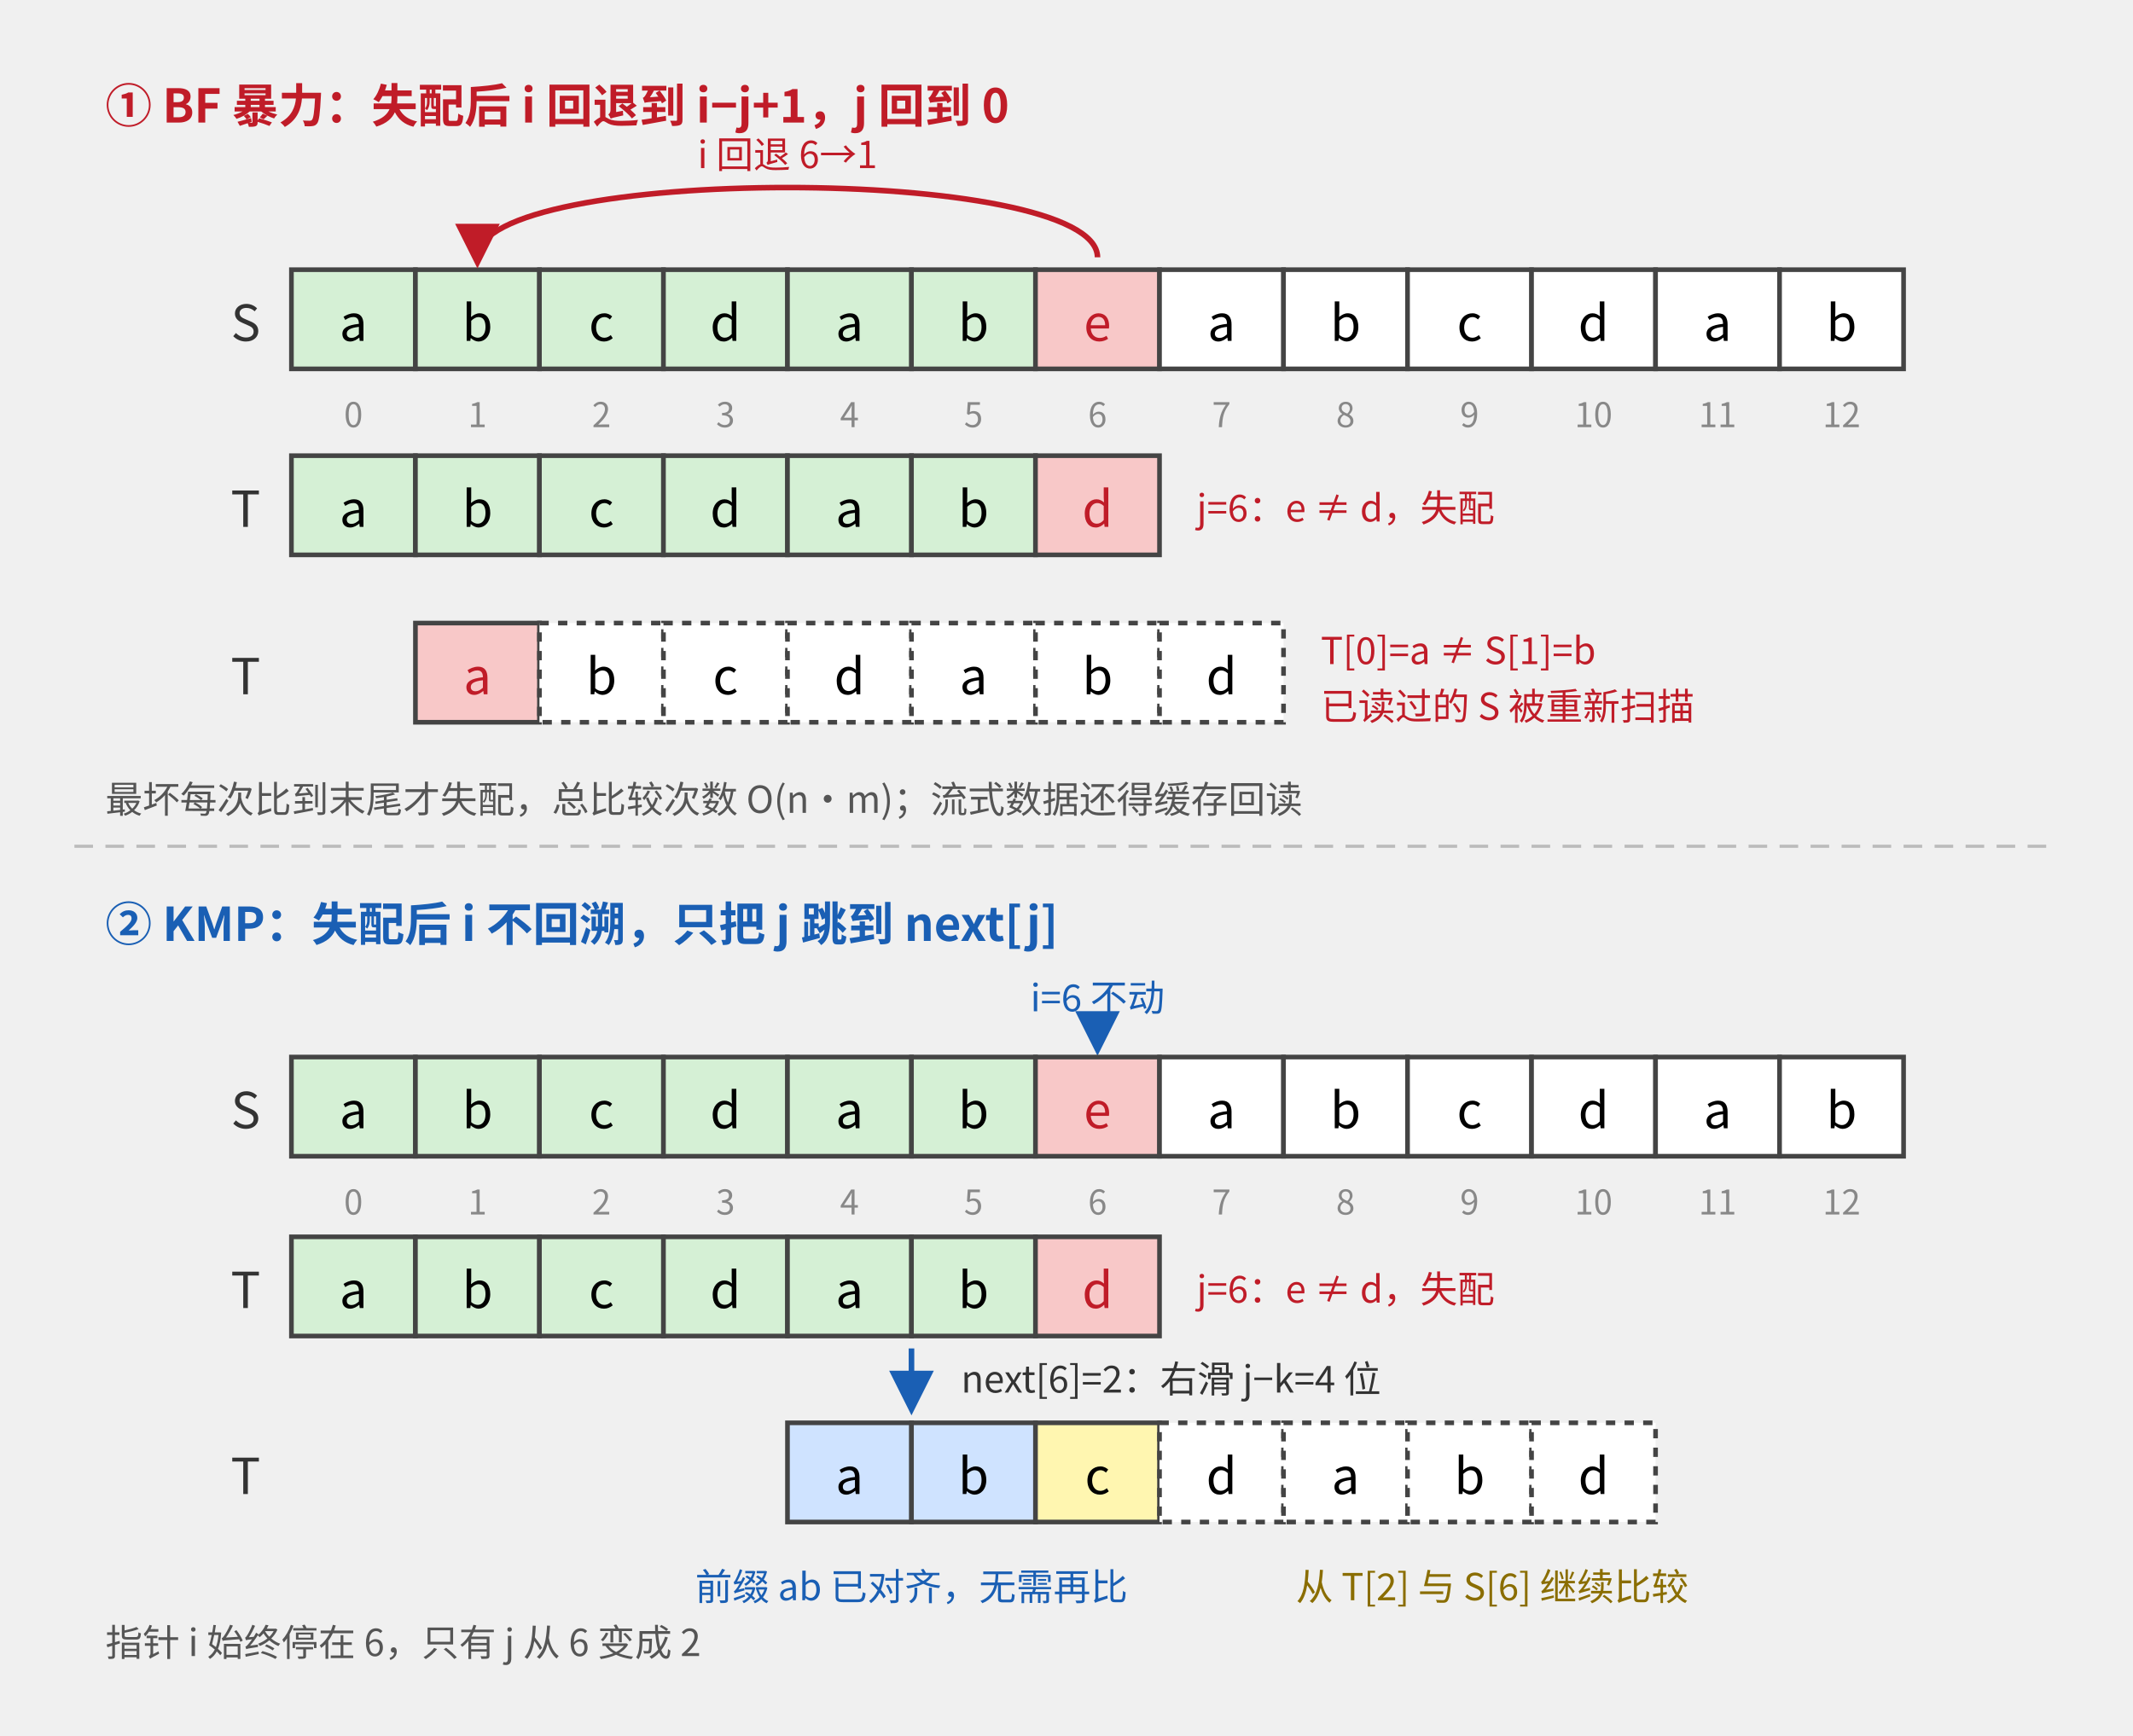
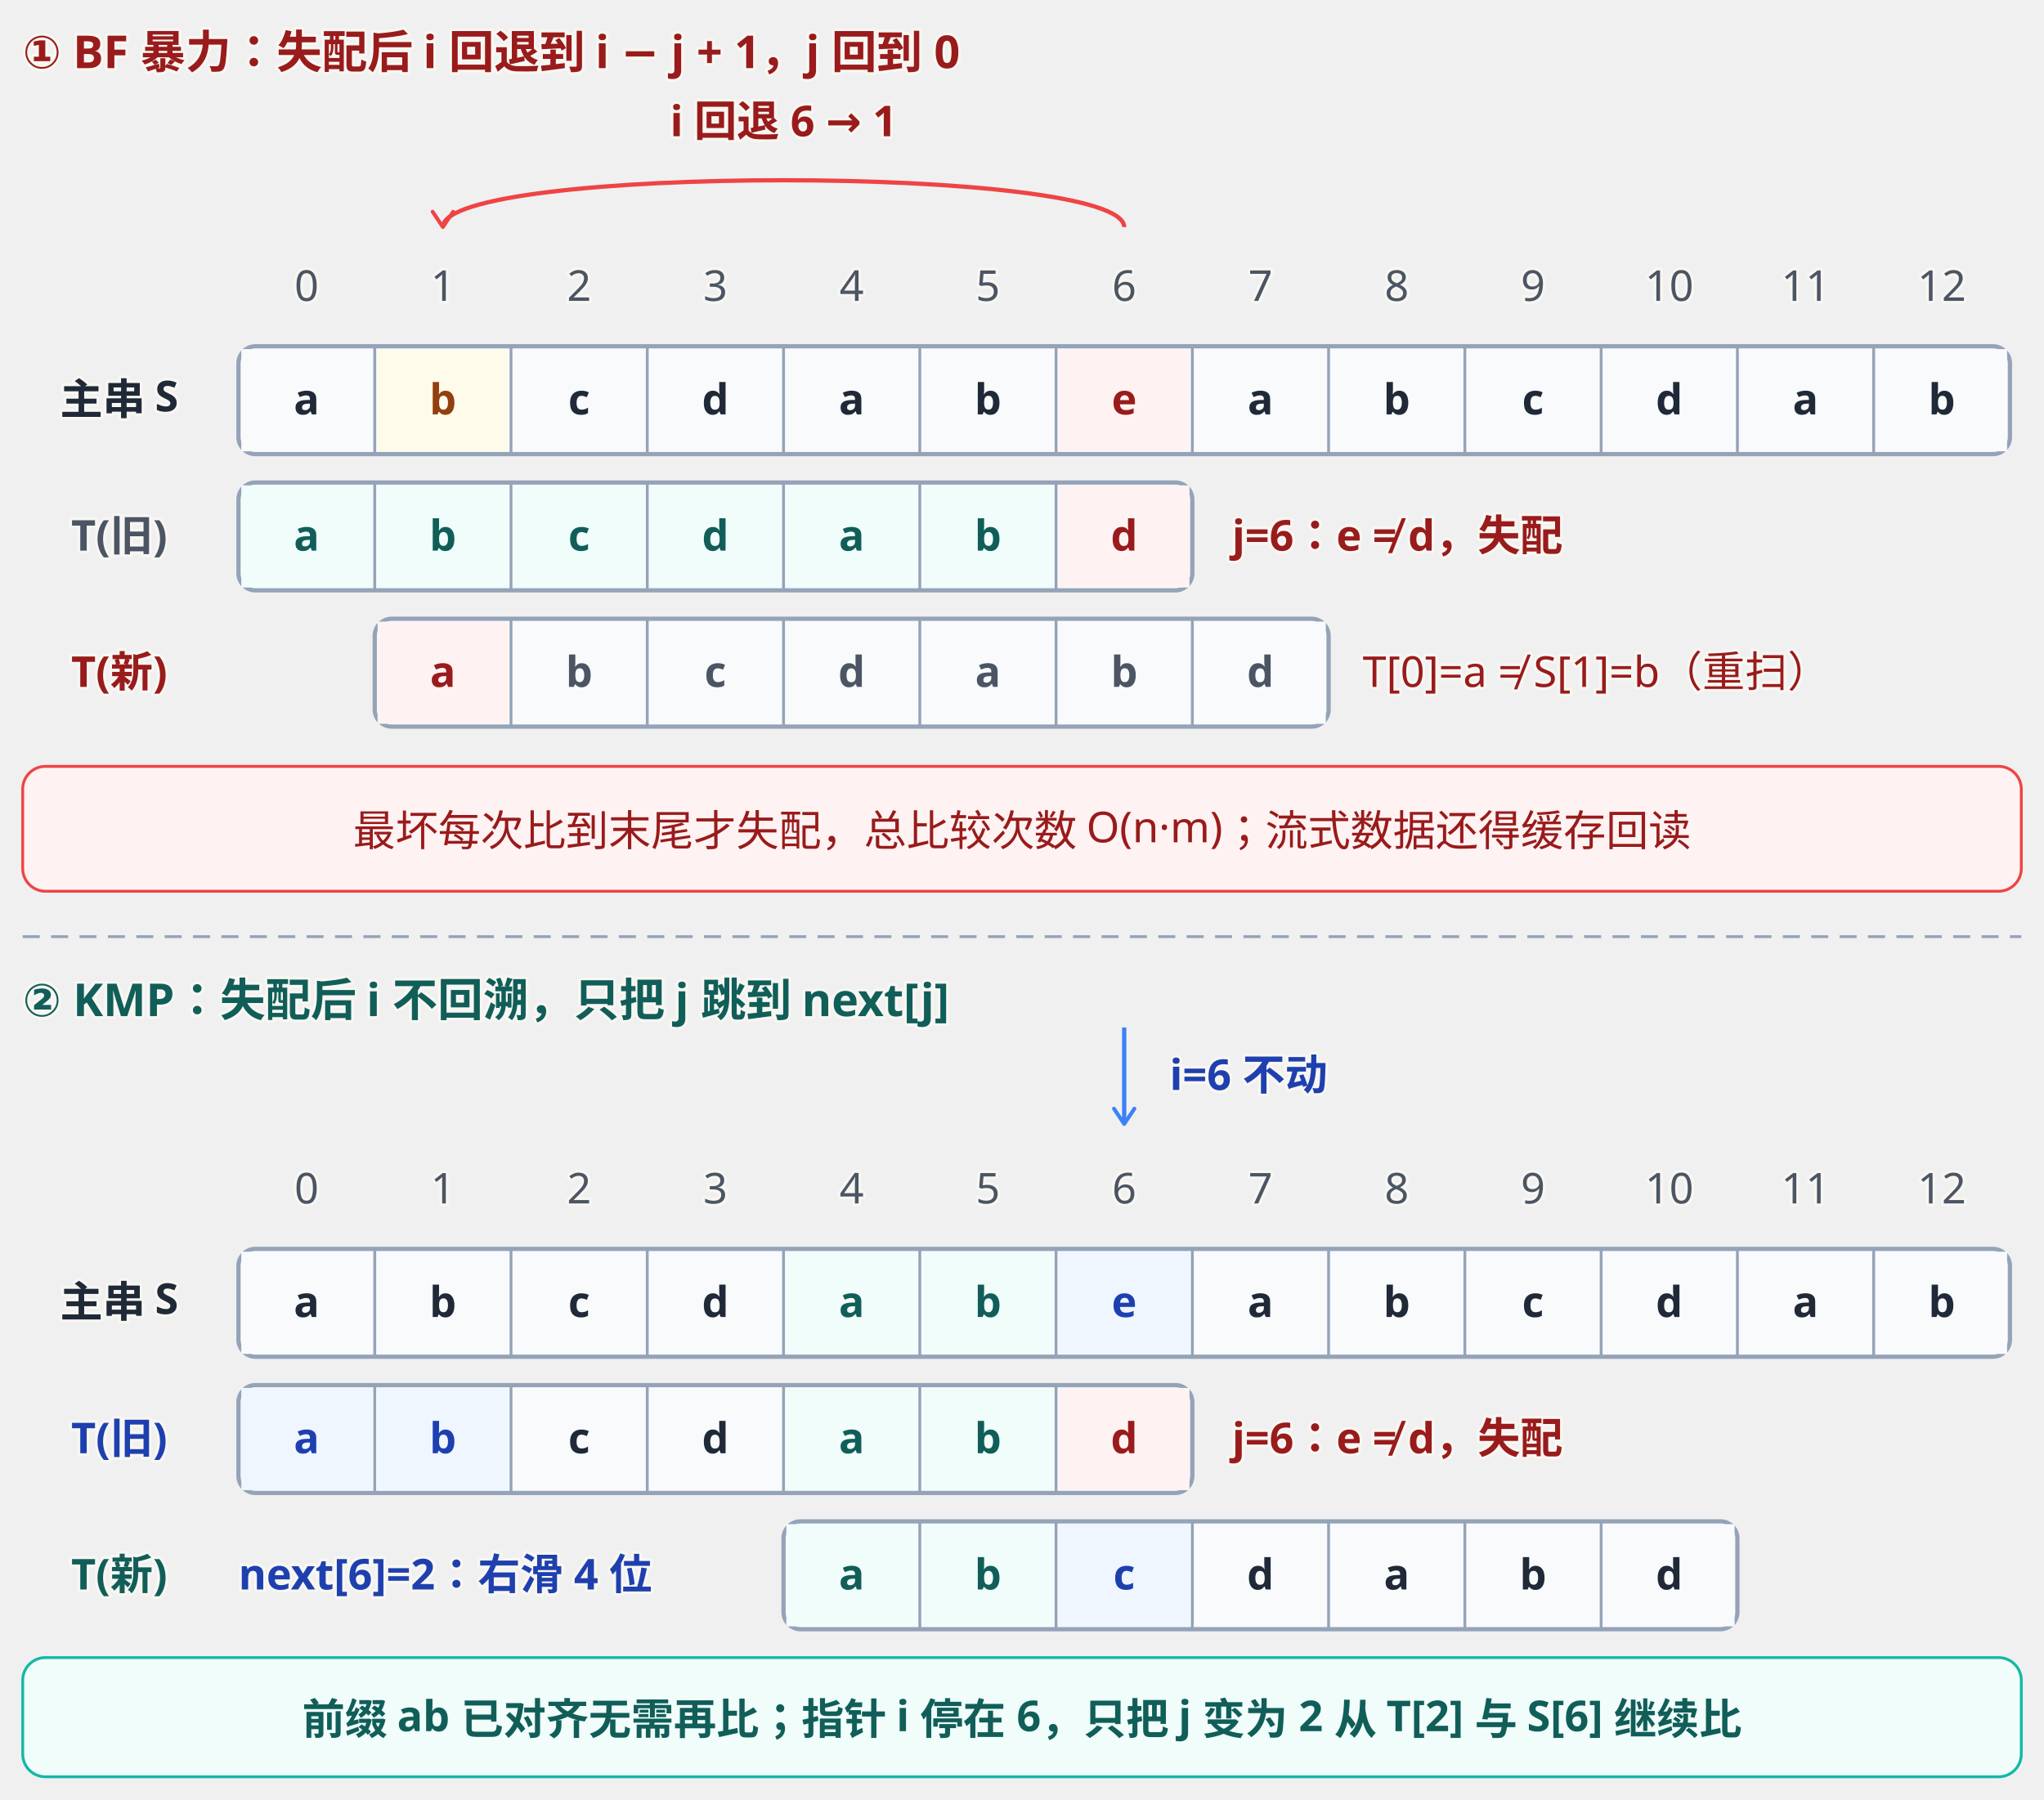
- <svg xmlns="http://www.w3.org/2000/svg" viewBox="-14 -11 688 560" width="688" height="560" font-family="monospace, 'Microsoft YaHei', 'PingFang SC', 'Noto Sans CJK SC', sans-serif" font-size="16">
+ <svg xmlns="http://www.w3.org/2000/svg" viewBox="0 0 720 634" width="720" height="634" role="img">
  <defs>
-     <marker id="ar" markerWidth="8" markerHeight="8" refX="6" refY="4" orient="auto">
-       <path d="M0 0L8 4L0 8z" fill="#c01c28" />
+     <marker id="kvb-r" viewBox="0 0 10 10" refX="8" refY="5" markerWidth="6" markerHeight="6" orient="auto">
+       <path d="M2 1L8 5L2 9" fill="none" stroke="#ef4444" stroke-width="1.5" stroke-linecap="round" stroke-linejoin="round" />
    </marker>
-     <marker id="ab" markerWidth="8" markerHeight="8" refX="6" refY="4" orient="auto">
-       <path d="M0 0L8 4L0 8z" fill="#1a5fb4" />
+     <marker id="kvb-a" viewBox="0 0 10 10" refX="8" refY="5" markerWidth="6" markerHeight="6" orient="auto">
+       <path d="M2 1L8 5L2 9" fill="none" stroke="#3b82f6" stroke-width="1.5" stroke-linecap="round" stroke-linejoin="round" />
    </marker>
  </defs>
-   <text x="20" y="22" font-size="15" fill="#c01c28" text-anchor="start" dominant-baseline="central" font-weight="bold">① BF 暴力：失配后 i 回退到 i−j+1，j 回到 0</text>
-   <text x="70" y="92" font-size="16" fill="#333" text-anchor="end" dominant-baseline="central">S</text>
-   <rect x="80" y="76" width="40" height="32" fill="#d5f0d5" stroke="#444" stroke-width="1.5" />
-   <text x="100.0" y="92.0" fill="#000" text-anchor="middle" dominant-baseline="central">a</text>
-   <rect x="120" y="76" width="40" height="32" fill="#d5f0d5" stroke="#444" stroke-width="1.5" />
-   <text x="140.0" y="92.0" fill="#000" text-anchor="middle" dominant-baseline="central">b</text>
-   <rect x="160" y="76" width="40" height="32" fill="#d5f0d5" stroke="#444" stroke-width="1.5" />
-   <text x="180.0" y="92.0" fill="#000" text-anchor="middle" dominant-baseline="central">c</text>
-   <rect x="200" y="76" width="40" height="32" fill="#d5f0d5" stroke="#444" stroke-width="1.5" />
-   <text x="220.0" y="92.0" fill="#000" text-anchor="middle" dominant-baseline="central">d</text>
-   <rect x="240" y="76" width="40" height="32" fill="#d5f0d5" stroke="#444" stroke-width="1.5" />
-   <text x="260.0" y="92.0" fill="#000" text-anchor="middle" dominant-baseline="central">a</text>
-   <rect x="280" y="76" width="40" height="32" fill="#d5f0d5" stroke="#444" stroke-width="1.5" />
-   <text x="300.0" y="92.0" fill="#000" text-anchor="middle" dominant-baseline="central">b</text>
-   <rect x="320" y="76" width="40" height="32" fill="#f8c8c8" stroke="#444" stroke-width="1.5" />
-   <text x="340.0" y="92.0" fill="#c01c28" text-anchor="middle" dominant-baseline="central">e</text>
-   <rect x="360" y="76" width="40" height="32" fill="#ffffff" stroke="#444" stroke-width="1.5" />
-   <text x="380.0" y="92.0" fill="#000" text-anchor="middle" dominant-baseline="central">a</text>
-   <rect x="400" y="76" width="40" height="32" fill="#ffffff" stroke="#444" stroke-width="1.5" />
-   <text x="420.0" y="92.0" fill="#000" text-anchor="middle" dominant-baseline="central">b</text>
-   <rect x="440" y="76" width="40" height="32" fill="#ffffff" stroke="#444" stroke-width="1.5" />
-   <text x="460.0" y="92.0" fill="#000" text-anchor="middle" dominant-baseline="central">c</text>
-   <rect x="480" y="76" width="40" height="32" fill="#ffffff" stroke="#444" stroke-width="1.5" />
-   <text x="500.0" y="92.0" fill="#000" text-anchor="middle" dominant-baseline="central">d</text>
-   <rect x="520" y="76" width="40" height="32" fill="#ffffff" stroke="#444" stroke-width="1.5" />
-   <text x="540.0" y="92.0" fill="#000" text-anchor="middle" dominant-baseline="central">a</text>
-   <rect x="560" y="76" width="40" height="32" fill="#ffffff" stroke="#444" stroke-width="1.5" />
-   <text x="580.0" y="92.0" fill="#000" text-anchor="middle" dominant-baseline="central">b</text>
-   <text x="100.0" y="122" font-size="11" fill="#888" text-anchor="middle" dominant-baseline="central">0</text>
-   <text x="140.0" y="122" font-size="11" fill="#888" text-anchor="middle" dominant-baseline="central">1</text>
-   <text x="180.0" y="122" font-size="11" fill="#888" text-anchor="middle" dominant-baseline="central">2</text>
-   <text x="220.0" y="122" font-size="11" fill="#888" text-anchor="middle" dominant-baseline="central">3</text>
-   <text x="260.0" y="122" font-size="11" fill="#888" text-anchor="middle" dominant-baseline="central">4</text>
-   <text x="300.0" y="122" font-size="11" fill="#888" text-anchor="middle" dominant-baseline="central">5</text>
-   <text x="340.0" y="122" font-size="11" fill="#888" text-anchor="middle" dominant-baseline="central">6</text>
-   <text x="380.0" y="122" font-size="11" fill="#888" text-anchor="middle" dominant-baseline="central">7</text>
-   <text x="420.0" y="122" font-size="11" fill="#888" text-anchor="middle" dominant-baseline="central">8</text>
-   <text x="460.0" y="122" font-size="11" fill="#888" text-anchor="middle" dominant-baseline="central">9</text>
-   <text x="500.0" y="122" font-size="11" fill="#888" text-anchor="middle" dominant-baseline="central">10</text>
-   <text x="540.0" y="122" font-size="11" fill="#888" text-anchor="middle" dominant-baseline="central">11</text>
-   <text x="580.0" y="122" font-size="11" fill="#888" text-anchor="middle" dominant-baseline="central">12</text>
-   <path d="M340.0 72C340.0 42,140.0 42,140.0 72" fill="none" stroke="#c01c28" stroke-width="1.8" marker-end="url(#ar)" />
-   <text x="240.0" y="38" font-size="12" fill="#c01c28" text-anchor="middle" dominant-baseline="central">i 回退 6→1</text>
-   <text x="70" y="152" font-size="16" fill="#333" text-anchor="end" dominant-baseline="central">T</text>
-   <rect x="80" y="136" width="40" height="32" fill="#d5f0d5" stroke="#444" stroke-width="1.5" />
-   <text x="100.0" y="152.0" fill="#000" text-anchor="middle" dominant-baseline="central">a</text>
-   <rect x="120" y="136" width="40" height="32" fill="#d5f0d5" stroke="#444" stroke-width="1.5" />
-   <text x="140.0" y="152.0" fill="#000" text-anchor="middle" dominant-baseline="central">b</text>
-   <rect x="160" y="136" width="40" height="32" fill="#d5f0d5" stroke="#444" stroke-width="1.5" />
-   <text x="180.0" y="152.0" fill="#000" text-anchor="middle" dominant-baseline="central">c</text>
-   <rect x="200" y="136" width="40" height="32" fill="#d5f0d5" stroke="#444" stroke-width="1.5" />
-   <text x="220.0" y="152.0" fill="#000" text-anchor="middle" dominant-baseline="central">d</text>
-   <rect x="240" y="136" width="40" height="32" fill="#d5f0d5" stroke="#444" stroke-width="1.5" />
-   <text x="260.0" y="152.0" fill="#000" text-anchor="middle" dominant-baseline="central">a</text>
-   <rect x="280" y="136" width="40" height="32" fill="#d5f0d5" stroke="#444" stroke-width="1.5" />
-   <text x="300.0" y="152.0" fill="#000" text-anchor="middle" dominant-baseline="central">b</text>
-   <rect x="320" y="136" width="40" height="32" fill="#f8c8c8" stroke="#444" stroke-width="1.5" />
-   <text x="340.0" y="152.0" fill="#c01c28" text-anchor="middle" dominant-baseline="central">d</text>
-   <text x="372" y="152" font-size="12" fill="#c01c28" text-anchor="start" dominant-baseline="central">j=6：e ≠ d，失配</text>
-   <text x="70" y="206" font-size="16" fill="#333" text-anchor="end" dominant-baseline="central">T</text>
-   <rect x="120" y="190" width="40" height="32" fill="#f8c8c8" stroke="#444" stroke-width="1.5" />
-   <text x="140.0" y="206.0" fill="#c01c28" text-anchor="middle" dominant-baseline="central">a</text>
-   <rect x="160" y="190" width="40" height="32" fill="#ffffff" stroke="#444" stroke-width="1.5" stroke-dasharray="3 3" />
-   <text x="180.0" y="206.0" fill="#000" text-anchor="middle" dominant-baseline="central">b</text>
-   <rect x="200" y="190" width="40" height="32" fill="#ffffff" stroke="#444" stroke-width="1.5" stroke-dasharray="3 3" />
-   <text x="220.0" y="206.0" fill="#000" text-anchor="middle" dominant-baseline="central">c</text>
-   <rect x="240" y="190" width="40" height="32" fill="#ffffff" stroke="#444" stroke-width="1.5" stroke-dasharray="3 3" />
-   <text x="260.0" y="206.0" fill="#000" text-anchor="middle" dominant-baseline="central">d</text>
-   <rect x="280" y="190" width="40" height="32" fill="#ffffff" stroke="#444" stroke-width="1.5" stroke-dasharray="3 3" />
-   <text x="300.0" y="206.0" fill="#000" text-anchor="middle" dominant-baseline="central">a</text>
-   <rect x="320" y="190" width="40" height="32" fill="#ffffff" stroke="#444" stroke-width="1.5" stroke-dasharray="3 3" />
-   <text x="340.0" y="206.0" fill="#000" text-anchor="middle" dominant-baseline="central">b</text>
-   <rect x="360" y="190" width="40" height="32" fill="#ffffff" stroke="#444" stroke-width="1.5" stroke-dasharray="3 3" />
-   <text x="380.0" y="206.0" fill="#000" text-anchor="middle" dominant-baseline="central">d</text>
-   <text x="412" y="198" font-size="12" fill="#c01c28" text-anchor="start" dominant-baseline="central">T[0]=a ≠ S[1]=b</text>
-   <text x="412" y="216" font-size="12" fill="#c01c28" text-anchor="start" dominant-baseline="central">已读过的 S 被重新扫描</text>
-   <text x="20" y="246" font-size="12" fill="#555" text-anchor="start" dominant-baseline="central">最坏每次比到末尾才失配，总比较次数 O(n·m)；流式数据还得缓存回读</text>
-   <line x1="10" y1="262" x2="650" y2="262" stroke="#bbb" stroke-dasharray="6 4" />
-   <text x="20" y="286" font-size="15" fill="#1a5fb4" text-anchor="start" dominant-baseline="central" font-weight="bold">② KMP：失配后 i 不回溯，只把 j 跳到 next[j]</text>
-   <text x="340.0" y="310" font-size="12" fill="#1a5fb4" text-anchor="middle" dominant-baseline="central">i=6 不动</text>
-   <path d="M340.0 316V326" stroke="#1a5fb4" stroke-width="1.8" marker-end="url(#ab)" />
-   <text x="70" y="346" font-size="16" fill="#333" text-anchor="end" dominant-baseline="central">S</text>
-   <rect x="80" y="330" width="40" height="32" fill="#d5f0d5" stroke="#444" stroke-width="1.5" />
-   <text x="100.0" y="346.0" fill="#000" text-anchor="middle" dominant-baseline="central">a</text>
-   <rect x="120" y="330" width="40" height="32" fill="#d5f0d5" stroke="#444" stroke-width="1.5" />
-   <text x="140.0" y="346.0" fill="#000" text-anchor="middle" dominant-baseline="central">b</text>
-   <rect x="160" y="330" width="40" height="32" fill="#d5f0d5" stroke="#444" stroke-width="1.5" />
-   <text x="180.0" y="346.0" fill="#000" text-anchor="middle" dominant-baseline="central">c</text>
-   <rect x="200" y="330" width="40" height="32" fill="#d5f0d5" stroke="#444" stroke-width="1.5" />
-   <text x="220.0" y="346.0" fill="#000" text-anchor="middle" dominant-baseline="central">d</text>
-   <rect x="240" y="330" width="40" height="32" fill="#d5f0d5" stroke="#444" stroke-width="1.5" />
-   <text x="260.0" y="346.0" fill="#000" text-anchor="middle" dominant-baseline="central">a</text>
-   <rect x="280" y="330" width="40" height="32" fill="#d5f0d5" stroke="#444" stroke-width="1.5" />
-   <text x="300.0" y="346.0" fill="#000" text-anchor="middle" dominant-baseline="central">b</text>
-   <rect x="320" y="330" width="40" height="32" fill="#f8c8c8" stroke="#444" stroke-width="1.5" />
-   <text x="340.0" y="346.0" fill="#c01c28" text-anchor="middle" dominant-baseline="central">e</text>
-   <rect x="360" y="330" width="40" height="32" fill="#ffffff" stroke="#444" stroke-width="1.5" />
-   <text x="380.0" y="346.0" fill="#000" text-anchor="middle" dominant-baseline="central">a</text>
-   <rect x="400" y="330" width="40" height="32" fill="#ffffff" stroke="#444" stroke-width="1.5" />
-   <text x="420.0" y="346.0" fill="#000" text-anchor="middle" dominant-baseline="central">b</text>
-   <rect x="440" y="330" width="40" height="32" fill="#ffffff" stroke="#444" stroke-width="1.5" />
-   <text x="460.0" y="346.0" fill="#000" text-anchor="middle" dominant-baseline="central">c</text>
-   <rect x="480" y="330" width="40" height="32" fill="#ffffff" stroke="#444" stroke-width="1.5" />
-   <text x="500.0" y="346.0" fill="#000" text-anchor="middle" dominant-baseline="central">d</text>
-   <rect x="520" y="330" width="40" height="32" fill="#ffffff" stroke="#444" stroke-width="1.5" />
-   <text x="540.0" y="346.0" fill="#000" text-anchor="middle" dominant-baseline="central">a</text>
-   <rect x="560" y="330" width="40" height="32" fill="#ffffff" stroke="#444" stroke-width="1.5" />
-   <text x="580.0" y="346.0" fill="#000" text-anchor="middle" dominant-baseline="central">b</text>
-   <text x="100.0" y="376" font-size="11" fill="#888" text-anchor="middle" dominant-baseline="central">0</text>
-   <text x="140.0" y="376" font-size="11" fill="#888" text-anchor="middle" dominant-baseline="central">1</text>
-   <text x="180.0" y="376" font-size="11" fill="#888" text-anchor="middle" dominant-baseline="central">2</text>
-   <text x="220.0" y="376" font-size="11" fill="#888" text-anchor="middle" dominant-baseline="central">3</text>
-   <text x="260.0" y="376" font-size="11" fill="#888" text-anchor="middle" dominant-baseline="central">4</text>
-   <text x="300.0" y="376" font-size="11" fill="#888" text-anchor="middle" dominant-baseline="central">5</text>
-   <text x="340.0" y="376" font-size="11" fill="#888" text-anchor="middle" dominant-baseline="central">6</text>
-   <text x="380.0" y="376" font-size="11" fill="#888" text-anchor="middle" dominant-baseline="central">7</text>
-   <text x="420.0" y="376" font-size="11" fill="#888" text-anchor="middle" dominant-baseline="central">8</text>
-   <text x="460.0" y="376" font-size="11" fill="#888" text-anchor="middle" dominant-baseline="central">9</text>
-   <text x="500.0" y="376" font-size="11" fill="#888" text-anchor="middle" dominant-baseline="central">10</text>
-   <text x="540.0" y="376" font-size="11" fill="#888" text-anchor="middle" dominant-baseline="central">11</text>
-   <text x="580.0" y="376" font-size="11" fill="#888" text-anchor="middle" dominant-baseline="central">12</text>
-   <text x="70" y="404" font-size="16" fill="#333" text-anchor="end" dominant-baseline="central">T</text>
-   <rect x="80" y="388" width="40" height="32" fill="#d5f0d5" stroke="#444" stroke-width="1.5" />
-   <text x="100.0" y="404.0" fill="#000" text-anchor="middle" dominant-baseline="central">a</text>
-   <rect x="120" y="388" width="40" height="32" fill="#d5f0d5" stroke="#444" stroke-width="1.5" />
-   <text x="140.0" y="404.0" fill="#000" text-anchor="middle" dominant-baseline="central">b</text>
-   <rect x="160" y="388" width="40" height="32" fill="#d5f0d5" stroke="#444" stroke-width="1.5" />
-   <text x="180.0" y="404.0" fill="#000" text-anchor="middle" dominant-baseline="central">c</text>
-   <rect x="200" y="388" width="40" height="32" fill="#d5f0d5" stroke="#444" stroke-width="1.5" />
-   <text x="220.0" y="404.0" fill="#000" text-anchor="middle" dominant-baseline="central">d</text>
-   <rect x="240" y="388" width="40" height="32" fill="#d5f0d5" stroke="#444" stroke-width="1.5" />
-   <text x="260.0" y="404.0" fill="#000" text-anchor="middle" dominant-baseline="central">a</text>
-   <rect x="280" y="388" width="40" height="32" fill="#d5f0d5" stroke="#444" stroke-width="1.5" />
-   <text x="300.0" y="404.0" fill="#000" text-anchor="middle" dominant-baseline="central">b</text>
-   <rect x="320" y="388" width="40" height="32" fill="#f8c8c8" stroke="#444" stroke-width="1.5" />
-   <text x="340.0" y="404.0" fill="#c01c28" text-anchor="middle" dominant-baseline="central">d</text>
-   <text x="372" y="404" font-size="12" fill="#c01c28" text-anchor="start" dominant-baseline="central">j=6：e ≠ d，失配</text>
-   <path d="M280 424V442" stroke="#1a5fb4" stroke-width="1.8" marker-end="url(#ab)" />
-   <text x="296" y="433" font-size="12" fill="#333" text-anchor="start" dominant-baseline="central">next[6]=2：右滑 j−k=4 位</text>
-   <text x="70" y="464" font-size="16" fill="#333" text-anchor="end" dominant-baseline="central">T</text>
-   <rect x="240" y="448" width="40" height="32" fill="#cfe3ff" stroke="#444" stroke-width="1.5" />
-   <text x="260.0" y="464.0" fill="#000" text-anchor="middle" dominant-baseline="central">a</text>
-   <rect x="280" y="448" width="40" height="32" fill="#cfe3ff" stroke="#444" stroke-width="1.5" />
-   <text x="300.0" y="464.0" fill="#000" text-anchor="middle" dominant-baseline="central">b</text>
-   <rect x="320" y="448" width="40" height="32" fill="#fff6b0" stroke="#444" stroke-width="1.5" />
-   <text x="340.0" y="464.0" fill="#000" text-anchor="middle" dominant-baseline="central">c</text>
-   <rect x="360" y="448" width="40" height="32" fill="#ffffff" stroke="#444" stroke-width="1.5" stroke-dasharray="3 3" />
-   <text x="380.0" y="464.0" fill="#000" text-anchor="middle" dominant-baseline="central">d</text>
-   <rect x="400" y="448" width="40" height="32" fill="#ffffff" stroke="#444" stroke-width="1.5" stroke-dasharray="3 3" />
-   <text x="420.0" y="464.0" fill="#000" text-anchor="middle" dominant-baseline="central">a</text>
-   <rect x="440" y="448" width="40" height="32" fill="#ffffff" stroke="#444" stroke-width="1.5" stroke-dasharray="3 3" />
-   <text x="460.0" y="464.0" fill="#000" text-anchor="middle" dominant-baseline="central">b</text>
-   <rect x="480" y="448" width="40" height="32" fill="#ffffff" stroke="#444" stroke-width="1.5" stroke-dasharray="3 3" />
-   <text x="500.0" y="464.0" fill="#000" text-anchor="middle" dominant-baseline="central">d</text>
-   <text x="280" y="500" font-size="12" fill="#1a5fb4" text-anchor="middle" dominant-baseline="central">前缀 ab 已对齐，无需再比</text>
-   <text x="404" y="500" font-size="12" fill="#8a6d00" text-anchor="start" dominant-baseline="central">从 T[2] 与 S[6] 继续比较</text>
-   <text x="20" y="518" font-size="12" fill="#555" text-anchor="start" dominant-baseline="central">指针 i 始终停在 6，只有 j 从 6 变成 2</text>
+   <g font-family="'PingFang SC','Noto Sans SC','Microsoft YaHei',system-ui,sans-serif">
+     <text x="8" y="24" font-size="16" font-weight="600" fill="#991b1b" paint-order="stroke" stroke="#f7f6f2" stroke-width="2" stroke-linejoin="round">① BF 暴力：失配后 i 回退到 i − j + 1，j 回到 0</text>
+     <text x="276" y="48" text-anchor="middle" font-size="15" font-weight="600" fill="#991b1b" paint-order="stroke" stroke="#f7f6f2" stroke-width="2" stroke-linejoin="round">i 回退 6 → 1</text>
+     <path d="M396 80 C396 58, 156 58, 156 80" fill="none" stroke="#ef4444" stroke-width="1.5" marker-end="url(#kvb-r)" />
+     <text x="108" y="106" text-anchor="middle" font-size="15" font-weight="400" fill="#4b5563" paint-order="stroke" stroke="#f7f6f2" stroke-width="2" stroke-linejoin="round">0</text>
+     <text x="156" y="106" text-anchor="middle" font-size="15" font-weight="400" fill="#4b5563" paint-order="stroke" stroke="#f7f6f2" stroke-width="2" stroke-linejoin="round">1</text>
+     <text x="204" y="106" text-anchor="middle" font-size="15" font-weight="400" fill="#4b5563" paint-order="stroke" stroke="#f7f6f2" stroke-width="2" stroke-linejoin="round">2</text>
+     <text x="252" y="106" text-anchor="middle" font-size="15" font-weight="400" fill="#4b5563" paint-order="stroke" stroke="#f7f6f2" stroke-width="2" stroke-linejoin="round">3</text>
+     <text x="300" y="106" text-anchor="middle" font-size="15" font-weight="400" fill="#4b5563" paint-order="stroke" stroke="#f7f6f2" stroke-width="2" stroke-linejoin="round">4</text>
+     <text x="348" y="106" text-anchor="middle" font-size="15" font-weight="400" fill="#4b5563" paint-order="stroke" stroke="#f7f6f2" stroke-width="2" stroke-linejoin="round">5</text>
+     <text x="396" y="106" text-anchor="middle" font-size="15" font-weight="400" fill="#4b5563" paint-order="stroke" stroke="#f7f6f2" stroke-width="2" stroke-linejoin="round">6</text>
+     <text x="444" y="106" text-anchor="middle" font-size="15" font-weight="400" fill="#4b5563" paint-order="stroke" stroke="#f7f6f2" stroke-width="2" stroke-linejoin="round">7</text>
+     <text x="492" y="106" text-anchor="middle" font-size="15" font-weight="400" fill="#4b5563" paint-order="stroke" stroke="#f7f6f2" stroke-width="2" stroke-linejoin="round">8</text>
+     <text x="540" y="106" text-anchor="middle" font-size="15" font-weight="400" fill="#4b5563" paint-order="stroke" stroke="#f7f6f2" stroke-width="2" stroke-linejoin="round">9</text>
+     <text x="588" y="106" text-anchor="middle" font-size="15" font-weight="400" fill="#4b5563" paint-order="stroke" stroke="#f7f6f2" stroke-width="2" stroke-linejoin="round">10</text>
+     <text x="636" y="106" text-anchor="middle" font-size="15" font-weight="400" fill="#4b5563" paint-order="stroke" stroke="#f7f6f2" stroke-width="2" stroke-linejoin="round">11</text>
+     <text x="684" y="106" text-anchor="middle" font-size="15" font-weight="400" fill="#4b5563" paint-order="stroke" stroke="#f7f6f2" stroke-width="2" stroke-linejoin="round">12</text>
+     <text x="42" y="146" text-anchor="middle" font-size="15" font-weight="600" fill="#1f2937" paint-order="stroke" stroke="#f7f6f2" stroke-width="2" stroke-linejoin="round">主串 S</text>
+     <rect x="84" y="122" width="624" height="38" rx="6" fill="#f8fafc" stroke="#94a3b8" stroke-width="1.5" data-role="group" />
+     <path d="M85 123 H131 V159 H85 Z" fill="#f8fafc" />
+     <text x="108" y="146" text-anchor="middle" font-size="15" font-weight="600" fill="#1f2937">a</text>
+     <path d="M133 123 H179 V159 H133 Z" fill="#fffbeb" />
+     <line x1="132" y1="122" x2="132" y2="160" stroke="#94a3b8" stroke-width="1" />
+     <text x="156" y="146" text-anchor="middle" font-size="15" font-weight="600" fill="#92400e">b</text>
+     <path d="M181 123 H227 V159 H181 Z" fill="#f8fafc" />
+     <line x1="180" y1="122" x2="180" y2="160" stroke="#94a3b8" stroke-width="1" />
+     <text x="204" y="146" text-anchor="middle" font-size="15" font-weight="600" fill="#1f2937">c</text>
+     <path d="M229 123 H275 V159 H229 Z" fill="#f8fafc" />
+     <line x1="228" y1="122" x2="228" y2="160" stroke="#94a3b8" stroke-width="1" />
+     <text x="252" y="146" text-anchor="middle" font-size="15" font-weight="600" fill="#1f2937">d</text>
+     <path d="M277 123 H323 V159 H277 Z" fill="#f8fafc" />
+     <line x1="276" y1="122" x2="276" y2="160" stroke="#94a3b8" stroke-width="1" />
+     <text x="300" y="146" text-anchor="middle" font-size="15" font-weight="600" fill="#1f2937">a</text>
+     <path d="M325 123 H371 V159 H325 Z" fill="#f8fafc" />
+     <line x1="324" y1="122" x2="324" y2="160" stroke="#94a3b8" stroke-width="1" />
+     <text x="348" y="146" text-anchor="middle" font-size="15" font-weight="600" fill="#1f2937">b</text>
+     <path d="M373 123 H419 V159 H373 Z" fill="#fef2f2" />
+     <line x1="372" y1="122" x2="372" y2="160" stroke="#94a3b8" stroke-width="1" />
+     <text x="396" y="146" text-anchor="middle" font-size="15" font-weight="600" fill="#991b1b">e</text>
+     <path d="M421 123 H467 V159 H421 Z" fill="#f8fafc" />
+     <line x1="420" y1="122" x2="420" y2="160" stroke="#94a3b8" stroke-width="1" />
+     <text x="444" y="146" text-anchor="middle" font-size="15" font-weight="600" fill="#1f2937">a</text>
+     <path d="M469 123 H515 V159 H469 Z" fill="#f8fafc" />
+     <line x1="468" y1="122" x2="468" y2="160" stroke="#94a3b8" stroke-width="1" />
+     <text x="492" y="146" text-anchor="middle" font-size="15" font-weight="600" fill="#1f2937">b</text>
+     <path d="M517 123 H563 V159 H517 Z" fill="#f8fafc" />
+     <line x1="516" y1="122" x2="516" y2="160" stroke="#94a3b8" stroke-width="1" />
+     <text x="540" y="146" text-anchor="middle" font-size="15" font-weight="600" fill="#1f2937">c</text>
+     <path d="M565 123 H611 V159 H565 Z" fill="#f8fafc" />
+     <line x1="564" y1="122" x2="564" y2="160" stroke="#94a3b8" stroke-width="1" />
+     <text x="588" y="146" text-anchor="middle" font-size="15" font-weight="600" fill="#1f2937">d</text>
+     <path d="M613 123 H659 V159 H613 Z" fill="#f8fafc" />
+     <line x1="612" y1="122" x2="612" y2="160" stroke="#94a3b8" stroke-width="1" />
+     <text x="636" y="146" text-anchor="middle" font-size="15" font-weight="600" fill="#1f2937">a</text>
+     <path d="M661 123 H707 V159 H661 Z" fill="#f8fafc" />
+     <line x1="660" y1="122" x2="660" y2="160" stroke="#94a3b8" stroke-width="1" />
+     <text x="684" y="146" text-anchor="middle" font-size="15" font-weight="600" fill="#1f2937">b</text>
+     <text x="42" y="194" text-anchor="middle" font-size="15" font-weight="600" fill="#4b5563" paint-order="stroke" stroke="#f7f6f2" stroke-width="2" stroke-linejoin="round">T(旧)</text>
+     <rect x="84" y="170" width="336" height="38" rx="6" fill="#f8fafc" stroke="#94a3b8" stroke-width="1.5" data-role="group" />
+     <path d="M85 171 H131 V207 H85 Z" fill="#f0fdfa" />
+     <text x="108" y="194" text-anchor="middle" font-size="15" font-weight="600" fill="#115e59">a</text>
+     <path d="M133 171 H179 V207 H133 Z" fill="#f0fdfa" />
+     <line x1="132" y1="170" x2="132" y2="208" stroke="#94a3b8" stroke-width="1" />
+     <text x="156" y="194" text-anchor="middle" font-size="15" font-weight="600" fill="#115e59">b</text>
+     <path d="M181 171 H227 V207 H181 Z" fill="#f0fdfa" />
+     <line x1="180" y1="170" x2="180" y2="208" stroke="#94a3b8" stroke-width="1" />
+     <text x="204" y="194" text-anchor="middle" font-size="15" font-weight="600" fill="#115e59">c</text>
+     <path d="M229 171 H275 V207 H229 Z" fill="#f0fdfa" />
+     <line x1="228" y1="170" x2="228" y2="208" stroke="#94a3b8" stroke-width="1" />
+     <text x="252" y="194" text-anchor="middle" font-size="15" font-weight="600" fill="#115e59">d</text>
+     <path d="M277 171 H323 V207 H277 Z" fill="#f0fdfa" />
+     <line x1="276" y1="170" x2="276" y2="208" stroke="#94a3b8" stroke-width="1" />
+     <text x="300" y="194" text-anchor="middle" font-size="15" font-weight="600" fill="#115e59">a</text>
+     <path d="M325 171 H371 V207 H325 Z" fill="#f0fdfa" />
+     <line x1="324" y1="170" x2="324" y2="208" stroke="#94a3b8" stroke-width="1" />
+     <text x="348" y="194" text-anchor="middle" font-size="15" font-weight="600" fill="#115e59">b</text>
+     <path d="M373 171 H419 V207 H373 Z" fill="#fef2f2" />
+     <line x1="372" y1="170" x2="372" y2="208" stroke="#94a3b8" stroke-width="1" />
+     <text x="396" y="194" text-anchor="middle" font-size="15" font-weight="600" fill="#991b1b">d</text>
+     <text x="434" y="194" text-anchor="start" font-size="15" font-weight="600" fill="#991b1b" paint-order="stroke" stroke="#f7f6f2" stroke-width="2" stroke-linejoin="round">j=6：e ≠ d，失配</text>
+     <text x="42" y="242" text-anchor="middle" font-size="15" font-weight="600" fill="#991b1b" paint-order="stroke" stroke="#f7f6f2" stroke-width="2" stroke-linejoin="round">T(新)</text>
+     <rect x="132" y="218" width="336" height="38" rx="6" fill="#f8fafc" stroke="#94a3b8" stroke-width="1.5" data-role="group" />
+     <path d="M133 219 H179 V255 H133 Z" fill="#fef2f2" />
+     <text x="156" y="242" text-anchor="middle" font-size="15" font-weight="600" fill="#991b1b">a</text>
+     <path d="M181 219 H227 V255 H181 Z" fill="#f8fafc" />
+     <line x1="180" y1="218" x2="180" y2="256" stroke="#94a3b8" stroke-width="1" />
+     <text x="204" y="242" text-anchor="middle" font-size="15" font-weight="600" fill="#4b5563">b</text>
+     <path d="M229 219 H275 V255 H229 Z" fill="#f8fafc" />
+     <line x1="228" y1="218" x2="228" y2="256" stroke="#94a3b8" stroke-width="1" />
+     <text x="252" y="242" text-anchor="middle" font-size="15" font-weight="600" fill="#4b5563">c</text>
+     <path d="M277 219 H323 V255 H277 Z" fill="#f8fafc" />
+     <line x1="276" y1="218" x2="276" y2="256" stroke="#94a3b8" stroke-width="1" />
+     <text x="300" y="242" text-anchor="middle" font-size="15" font-weight="600" fill="#4b5563">d</text>
+     <path d="M325 219 H371 V255 H325 Z" fill="#f8fafc" />
+     <line x1="324" y1="218" x2="324" y2="256" stroke="#94a3b8" stroke-width="1" />
+     <text x="348" y="242" text-anchor="middle" font-size="15" font-weight="600" fill="#4b5563">a</text>
+     <path d="M373 219 H419 V255 H373 Z" fill="#f8fafc" />
+     <line x1="372" y1="218" x2="372" y2="256" stroke="#94a3b8" stroke-width="1" />
+     <text x="396" y="242" text-anchor="middle" font-size="15" font-weight="600" fill="#4b5563">b</text>
+     <path d="M421 219 H467 V255 H421 Z" fill="#f8fafc" />
+     <line x1="420" y1="218" x2="420" y2="256" stroke="#94a3b8" stroke-width="1" />
+     <text x="444" y="242" text-anchor="middle" font-size="15" font-weight="600" fill="#4b5563">d</text>
+     <text x="480" y="242" text-anchor="start" font-size="15" font-weight="400" fill="#991b1b" paint-order="stroke" stroke="#f7f6f2" stroke-width="2" stroke-linejoin="round">T[0]=a ≠ S[1]=b（重扫）</text>
+     <rect x="8" y="270" width="704" height="44" rx="8" fill="#fef2f2" stroke="#ef4444" stroke-width="1" data-role="note" />
+     <text x="360" y="298" text-anchor="middle" font-size="15" font-weight="400" fill="#991b1b">最坏每次比到末尾才失配，总比较次数 O(n·m)；流式数据还得缓存回读</text>
+     <line x1="8" y1="330" x2="712" y2="330" stroke="#94a3b8" stroke-width="1" stroke-dasharray="6 4" />
+     <text x="8" y="358" font-size="16" font-weight="600" fill="#115e59" paint-order="stroke" stroke="#f7f6f2" stroke-width="2" stroke-linejoin="round">② KMP：失配后 i 不回溯，只把 j 跳到 next[j]</text>
+     <text x="412" y="384" text-anchor="start" font-size="15" font-weight="600" fill="#1e40af" paint-order="stroke" stroke="#f7f6f2" stroke-width="2" stroke-linejoin="round">i=6 不动</text>
+     <line x1="396" y1="362" x2="396" y2="396" stroke="#3b82f6" stroke-width="1.5" marker-end="url(#kvb-a)" />
+     <text x="108" y="424" text-anchor="middle" font-size="15" font-weight="400" fill="#4b5563" paint-order="stroke" stroke="#f7f6f2" stroke-width="2" stroke-linejoin="round">0</text>
+     <text x="156" y="424" text-anchor="middle" font-size="15" font-weight="400" fill="#4b5563" paint-order="stroke" stroke="#f7f6f2" stroke-width="2" stroke-linejoin="round">1</text>
+     <text x="204" y="424" text-anchor="middle" font-size="15" font-weight="400" fill="#4b5563" paint-order="stroke" stroke="#f7f6f2" stroke-width="2" stroke-linejoin="round">2</text>
+     <text x="252" y="424" text-anchor="middle" font-size="15" font-weight="400" fill="#4b5563" paint-order="stroke" stroke="#f7f6f2" stroke-width="2" stroke-linejoin="round">3</text>
+     <text x="300" y="424" text-anchor="middle" font-size="15" font-weight="400" fill="#4b5563" paint-order="stroke" stroke="#f7f6f2" stroke-width="2" stroke-linejoin="round">4</text>
+     <text x="348" y="424" text-anchor="middle" font-size="15" font-weight="400" fill="#4b5563" paint-order="stroke" stroke="#f7f6f2" stroke-width="2" stroke-linejoin="round">5</text>
+     <text x="396" y="424" text-anchor="middle" font-size="15" font-weight="400" fill="#4b5563" paint-order="stroke" stroke="#f7f6f2" stroke-width="2" stroke-linejoin="round">6</text>
+     <text x="444" y="424" text-anchor="middle" font-size="15" font-weight="400" fill="#4b5563" paint-order="stroke" stroke="#f7f6f2" stroke-width="2" stroke-linejoin="round">7</text>
+     <text x="492" y="424" text-anchor="middle" font-size="15" font-weight="400" fill="#4b5563" paint-order="stroke" stroke="#f7f6f2" stroke-width="2" stroke-linejoin="round">8</text>
+     <text x="540" y="424" text-anchor="middle" font-size="15" font-weight="400" fill="#4b5563" paint-order="stroke" stroke="#f7f6f2" stroke-width="2" stroke-linejoin="round">9</text>
+     <text x="588" y="424" text-anchor="middle" font-size="15" font-weight="400" fill="#4b5563" paint-order="stroke" stroke="#f7f6f2" stroke-width="2" stroke-linejoin="round">10</text>
+     <text x="636" y="424" text-anchor="middle" font-size="15" font-weight="400" fill="#4b5563" paint-order="stroke" stroke="#f7f6f2" stroke-width="2" stroke-linejoin="round">11</text>
+     <text x="684" y="424" text-anchor="middle" font-size="15" font-weight="400" fill="#4b5563" paint-order="stroke" stroke="#f7f6f2" stroke-width="2" stroke-linejoin="round">12</text>
+     <text x="42" y="464" text-anchor="middle" font-size="15" font-weight="600" fill="#1f2937" paint-order="stroke" stroke="#f7f6f2" stroke-width="2" stroke-linejoin="round">主串 S</text>
+     <rect x="84" y="440" width="624" height="38" rx="6" fill="#f8fafc" stroke="#94a3b8" stroke-width="1.5" data-role="group" />
+     <path d="M85 441 H131 V477 H85 Z" fill="#f8fafc" />
+     <text x="108" y="464" text-anchor="middle" font-size="15" font-weight="600" fill="#1f2937">a</text>
+     <path d="M133 441 H179 V477 H133 Z" fill="#f8fafc" />
+     <line x1="132" y1="440" x2="132" y2="478" stroke="#94a3b8" stroke-width="1" />
+     <text x="156" y="464" text-anchor="middle" font-size="15" font-weight="600" fill="#1f2937">b</text>
+     <path d="M181 441 H227 V477 H181 Z" fill="#f8fafc" />
+     <line x1="180" y1="440" x2="180" y2="478" stroke="#94a3b8" stroke-width="1" />
+     <text x="204" y="464" text-anchor="middle" font-size="15" font-weight="600" fill="#1f2937">c</text>
+     <path d="M229 441 H275 V477 H229 Z" fill="#f8fafc" />
+     <line x1="228" y1="440" x2="228" y2="478" stroke="#94a3b8" stroke-width="1" />
+     <text x="252" y="464" text-anchor="middle" font-size="15" font-weight="600" fill="#1f2937">d</text>
+     <path d="M277 441 H323 V477 H277 Z" fill="#f0fdfa" />
+     <line x1="276" y1="440" x2="276" y2="478" stroke="#94a3b8" stroke-width="1" />
+     <text x="300" y="464" text-anchor="middle" font-size="15" font-weight="600" fill="#115e59">a</text>
+     <path d="M325 441 H371 V477 H325 Z" fill="#f0fdfa" />
+     <line x1="324" y1="440" x2="324" y2="478" stroke="#94a3b8" stroke-width="1" />
+     <text x="348" y="464" text-anchor="middle" font-size="15" font-weight="600" fill="#115e59">b</text>
+     <path d="M373 441 H419 V477 H373 Z" fill="#eff6ff" />
+     <line x1="372" y1="440" x2="372" y2="478" stroke="#94a3b8" stroke-width="1" />
+     <text x="396" y="464" text-anchor="middle" font-size="15" font-weight="600" fill="#1e40af">e</text>
+     <path d="M421 441 H467 V477 H421 Z" fill="#f8fafc" />
+     <line x1="420" y1="440" x2="420" y2="478" stroke="#94a3b8" stroke-width="1" />
+     <text x="444" y="464" text-anchor="middle" font-size="15" font-weight="600" fill="#1f2937">a</text>
+     <path d="M469 441 H515 V477 H469 Z" fill="#f8fafc" />
+     <line x1="468" y1="440" x2="468" y2="478" stroke="#94a3b8" stroke-width="1" />
+     <text x="492" y="464" text-anchor="middle" font-size="15" font-weight="600" fill="#1f2937">b</text>
+     <path d="M517 441 H563 V477 H517 Z" fill="#f8fafc" />
+     <line x1="516" y1="440" x2="516" y2="478" stroke="#94a3b8" stroke-width="1" />
+     <text x="540" y="464" text-anchor="middle" font-size="15" font-weight="600" fill="#1f2937">c</text>
+     <path d="M565 441 H611 V477 H565 Z" fill="#f8fafc" />
+     <line x1="564" y1="440" x2="564" y2="478" stroke="#94a3b8" stroke-width="1" />
+     <text x="588" y="464" text-anchor="middle" font-size="15" font-weight="600" fill="#1f2937">d</text>
+     <path d="M613 441 H659 V477 H613 Z" fill="#f8fafc" />
+     <line x1="612" y1="440" x2="612" y2="478" stroke="#94a3b8" stroke-width="1" />
+     <text x="636" y="464" text-anchor="middle" font-size="15" font-weight="600" fill="#1f2937">a</text>
+     <path d="M661 441 H707 V477 H661 Z" fill="#f8fafc" />
+     <line x1="660" y1="440" x2="660" y2="478" stroke="#94a3b8" stroke-width="1" />
+     <text x="684" y="464" text-anchor="middle" font-size="15" font-weight="600" fill="#1f2937">b</text>
+     <text x="42" y="512" text-anchor="middle" font-size="15" font-weight="600" fill="#1e40af" paint-order="stroke" stroke="#f7f6f2" stroke-width="2" stroke-linejoin="round">T(旧)</text>
+     <rect x="84" y="488" width="336" height="38" rx="6" fill="#f8fafc" stroke="#94a3b8" stroke-width="1.5" data-role="group" />
+     <path d="M85 489 H131 V525 H85 Z" fill="#eff6ff" />
+     <text x="108" y="512" text-anchor="middle" font-size="15" font-weight="600" fill="#1e40af">a</text>
+     <path d="M133 489 H179 V525 H133 Z" fill="#eff6ff" />
+     <line x1="132" y1="488" x2="132" y2="526" stroke="#94a3b8" stroke-width="1" />
+     <text x="156" y="512" text-anchor="middle" font-size="15" font-weight="600" fill="#1e40af">b</text>
+     <path d="M181 489 H227 V525 H181 Z" fill="#f8fafc" />
+     <line x1="180" y1="488" x2="180" y2="526" stroke="#94a3b8" stroke-width="1" />
+     <text x="204" y="512" text-anchor="middle" font-size="15" font-weight="600" fill="#1f2937">c</text>
+     <path d="M229 489 H275 V525 H229 Z" fill="#f8fafc" />
+     <line x1="228" y1="488" x2="228" y2="526" stroke="#94a3b8" stroke-width="1" />
+     <text x="252" y="512" text-anchor="middle" font-size="15" font-weight="600" fill="#1f2937">d</text>
+     <path d="M277 489 H323 V525 H277 Z" fill="#f0fdfa" />
+     <line x1="276" y1="488" x2="276" y2="526" stroke="#94a3b8" stroke-width="1" />
+     <text x="300" y="512" text-anchor="middle" font-size="15" font-weight="600" fill="#115e59">a</text>
+     <path d="M325 489 H371 V525 H325 Z" fill="#f0fdfa" />
+     <line x1="324" y1="488" x2="324" y2="526" stroke="#94a3b8" stroke-width="1" />
+     <text x="348" y="512" text-anchor="middle" font-size="15" font-weight="600" fill="#115e59">b</text>
+     <path d="M373 489 H419 V525 H373 Z" fill="#fef2f2" />
+     <line x1="372" y1="488" x2="372" y2="526" stroke="#94a3b8" stroke-width="1" />
+     <text x="396" y="512" text-anchor="middle" font-size="15" font-weight="600" fill="#991b1b">d</text>
+     <text x="434" y="512" text-anchor="start" font-size="15" font-weight="600" fill="#991b1b" paint-order="stroke" stroke="#f7f6f2" stroke-width="2" stroke-linejoin="round">j=6：e ≠ d，失配</text>
+     <text x="42" y="560" text-anchor="middle" font-size="15" font-weight="600" fill="#115e59" paint-order="stroke" stroke="#f7f6f2" stroke-width="2" stroke-linejoin="round">T(新)</text>
+     <rect x="276" y="536" width="336" height="38" rx="6" fill="#f8fafc" stroke="#94a3b8" stroke-width="1.5" data-role="group" />
+     <path d="M277 537 H323 V573 H277 Z" fill="#f0fdfa" />
+     <text x="300" y="560" text-anchor="middle" font-size="15" font-weight="600" fill="#115e59">a</text>
+     <path d="M325 537 H371 V573 H325 Z" fill="#f0fdfa" />
+     <line x1="324" y1="536" x2="324" y2="574" stroke="#94a3b8" stroke-width="1" />
+     <text x="348" y="560" text-anchor="middle" font-size="15" font-weight="600" fill="#115e59">b</text>
+     <path d="M373 537 H419 V573 H373 Z" fill="#eff6ff" />
+     <line x1="372" y1="536" x2="372" y2="574" stroke="#94a3b8" stroke-width="1" />
+     <text x="396" y="560" text-anchor="middle" font-size="15" font-weight="600" fill="#1e40af">c</text>
+     <path d="M421 537 H467 V573 H421 Z" fill="#f8fafc" />
+     <line x1="420" y1="536" x2="420" y2="574" stroke="#94a3b8" stroke-width="1" />
+     <text x="444" y="560" text-anchor="middle" font-size="15" font-weight="600" fill="#1f2937">d</text>
+     <path d="M469 537 H515 V573 H469 Z" fill="#f8fafc" />
+     <line x1="468" y1="536" x2="468" y2="574" stroke="#94a3b8" stroke-width="1" />
+     <text x="492" y="560" text-anchor="middle" font-size="15" font-weight="600" fill="#1f2937">a</text>
+     <path d="M517 537 H563 V573 H517 Z" fill="#f8fafc" />
+     <line x1="516" y1="536" x2="516" y2="574" stroke="#94a3b8" stroke-width="1" />
+     <text x="540" y="560" text-anchor="middle" font-size="15" font-weight="600" fill="#1f2937">b</text>
+     <path d="M565 537 H611 V573 H565 Z" fill="#f8fafc" />
+     <line x1="564" y1="536" x2="564" y2="574" stroke="#94a3b8" stroke-width="1" />
+     <text x="588" y="560" text-anchor="middle" font-size="15" font-weight="600" fill="#1f2937">d</text>
+     <text x="84" y="560" text-anchor="start" font-size="15" font-weight="600" fill="#1e40af" paint-order="stroke" stroke="#f7f6f2" stroke-width="2" stroke-linejoin="round">next[6]=2：右滑 4 位</text>
+     <rect x="8" y="584" width="704" height="42" rx="8" fill="#f0fdfa" stroke="#14b8a6" stroke-width="1" data-role="note" />
+     <text x="360" y="611" text-anchor="middle" font-size="15" font-weight="600" fill="#115e59">前缀 ab 已对齐无需再比；指针 i 停在 6，只把 j 变为 2 从 T[2] 与 S[6] 继续比</text>
+   </g>
</svg>
